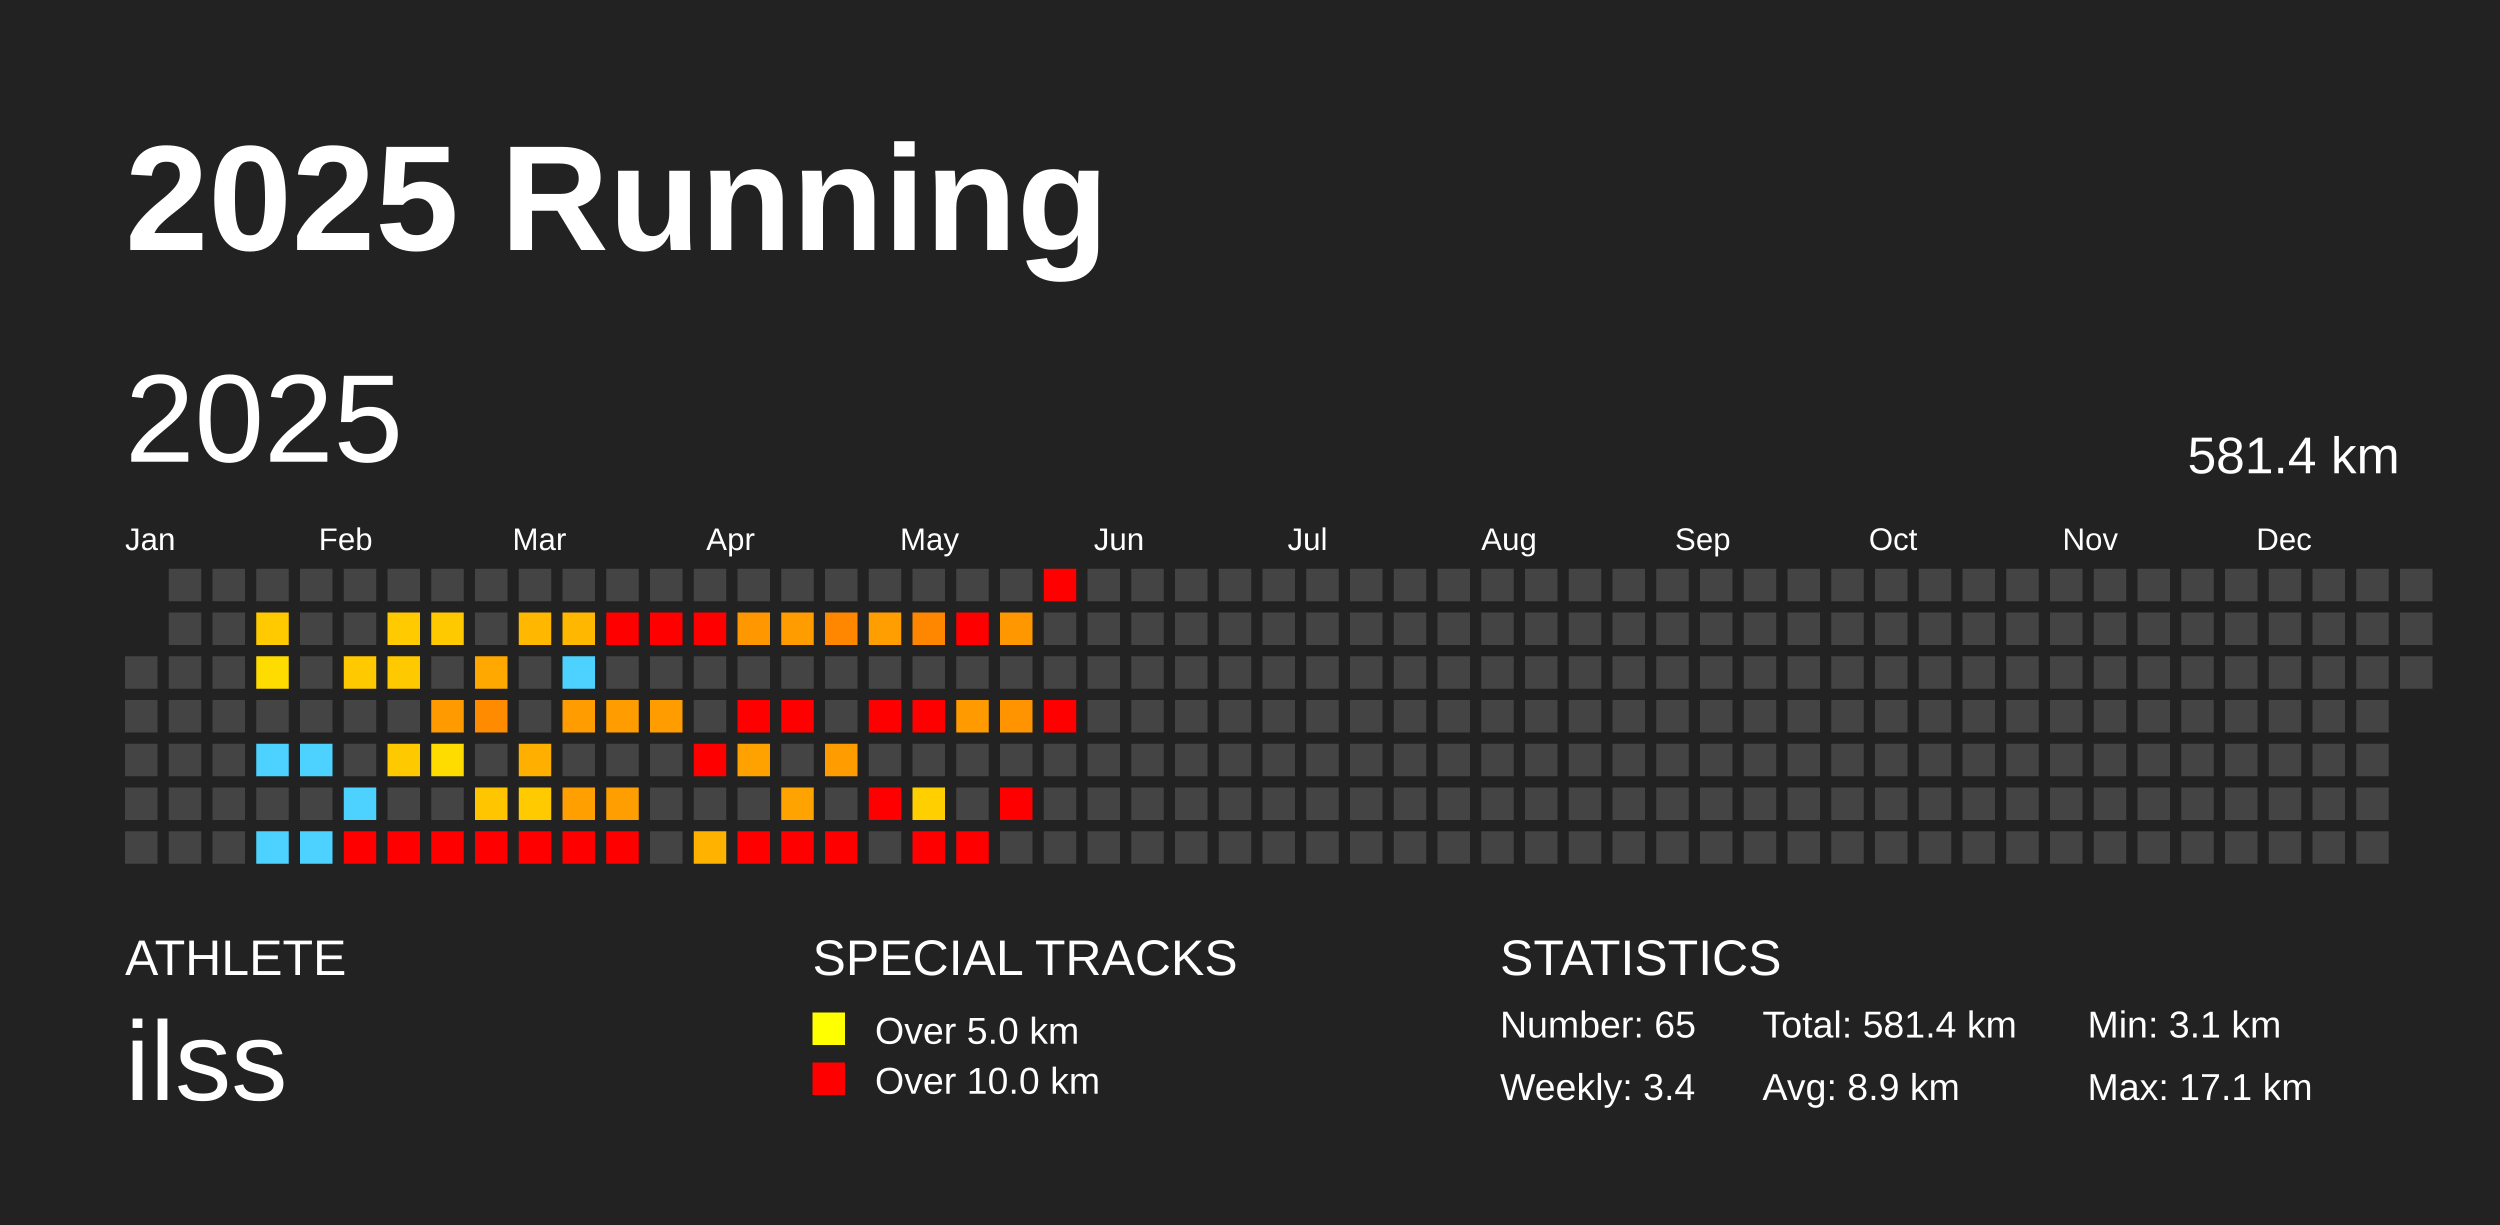
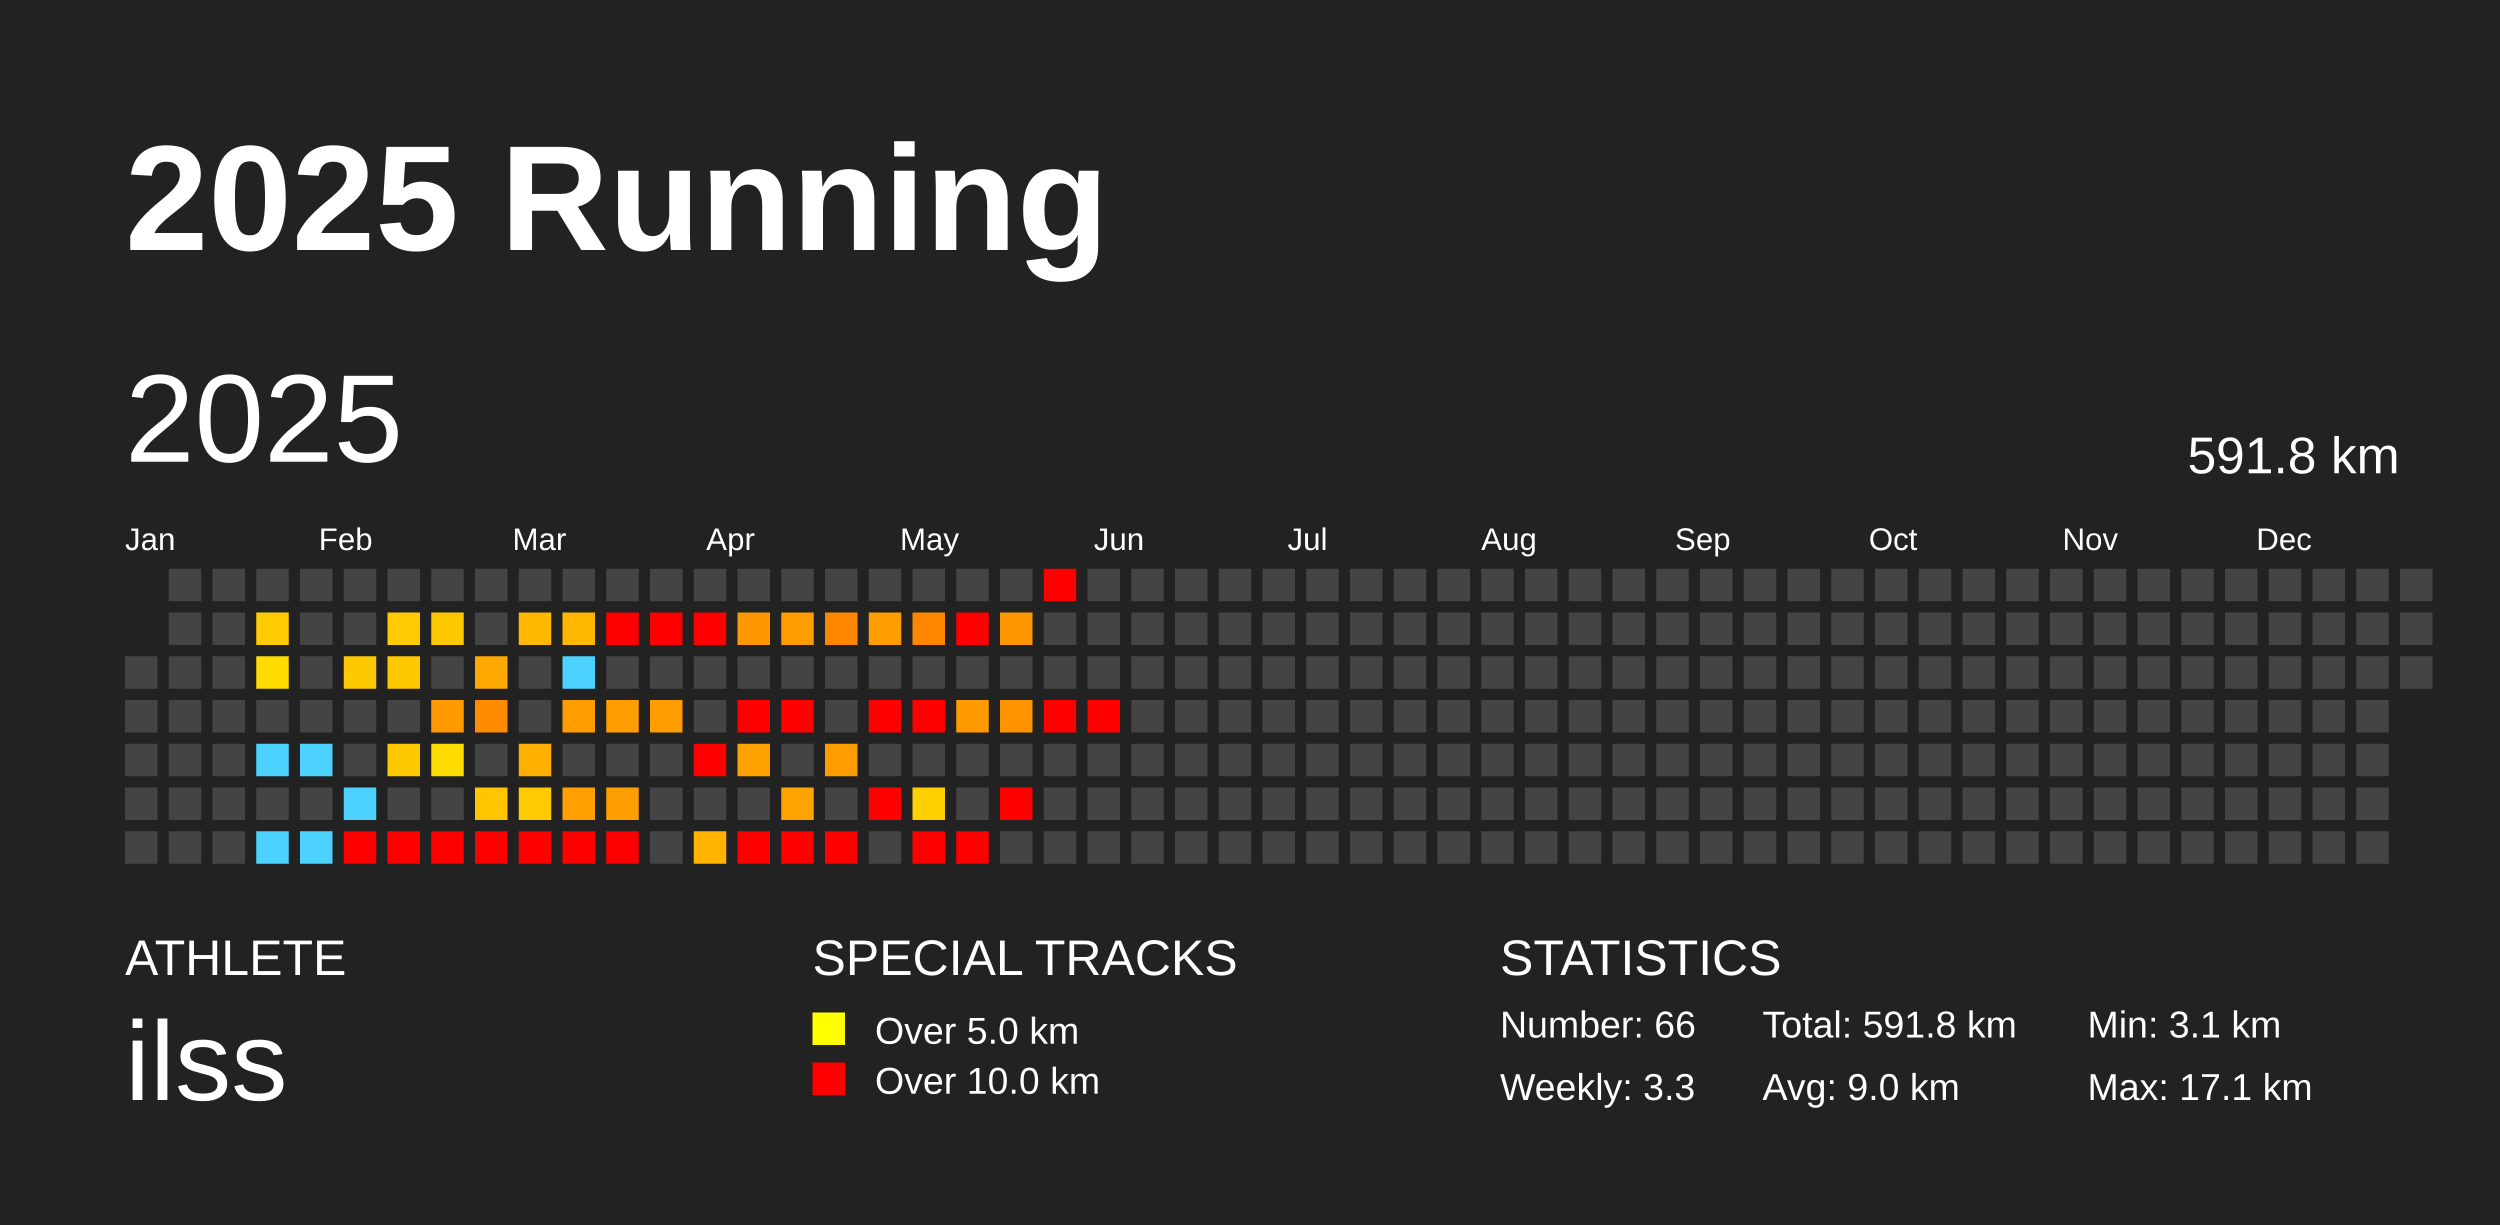
<svg xmlns="http://www.w3.org/2000/svg" baseProfile="full" height="98mm" version="1.1" viewBox="0,0,200,98" width="200mm">
  <defs />
  <rect fill="#222222" height="98" width="200" x="0" y="0" />
  <text fill="#FFFFFF" style="font-size:12px; font-family:Arial; font-weight:bold;" x="10" y="20">2025 Running</text>
  <text fill="#FFFFFF" style="font-size:4px; font-family:Arial" x="10" y="78">ATHLETE</text>
  <text fill="#FFFFFF" style="font-size:9px; font-family:Arial" x="10" y="88">ilss</text>
  <text fill="#FFFFFF" style="font-size:4px; font-family:Arial" x="65" y="78">SPECIAL TRACKS</text>
  <rect fill="yellow" height="2.6" width="2.6" x="65" y="81" />
  <text fill="#FFFFFF" style="font-size:3px; font-family:Arial" x="70" y="83.5">Over 5.0 km</text>
  <rect fill="red" height="2.6" width="2.6" x="65" y="85" />
  <text fill="#FFFFFF" style="font-size:3px; font-family:Arial" x="70" y="87.5">Over 10.0 km</text>
  <text fill="#FFFFFF" style="font-size:4px; font-family:Arial" x="120" y="78">STATISTICS</text>
-   <text fill="#FFFFFF" style="font-size:3px; font-family:Arial" x="120" y="83">Number: 65</text>
-   <text fill="#FFFFFF" style="font-size:3px; font-family:Arial" x="120" y="88">Weekly: 3.4</text>
-   <text fill="#FFFFFF" style="font-size:3px; font-family:Arial" x="141" y="83">Total: 581.4 km</text>
-   <text fill="#FFFFFF" style="font-size:3px; font-family:Arial" x="141" y="88">Avg: 8.9 km</text>
+   <text fill="#FFFFFF" style="font-size:3px; font-family:Arial" x="120" y="83">Number: 66</text>
+   <text fill="#FFFFFF" style="font-size:3px; font-family:Arial" x="120" y="88">Weekly: 3.3</text>
+   <text fill="#FFFFFF" style="font-size:3px; font-family:Arial" x="141" y="83">Total: 591.8 km</text>
+   <text fill="#FFFFFF" style="font-size:3px; font-family:Arial" x="141" y="88">Avg: 9.0 km</text>
  <text fill="#FFFFFF" style="font-size:3px; font-family:Arial" x="167" y="83">Min: 3.1 km</text>
  <text fill="#FFFFFF" style="font-size:3px; font-family:Arial" x="167" y="88">Max: 17.1 km</text>
  <text dominant-baseline="hanging" fill="#FFFFFF" style="font-size:10.0px; font-family:Arial;" x="10" y="30">2025</text>
-   <text dominant-baseline="hanging" fill="#FFFFFF" style="font-size:4.125px; font-family:Arial;" x="175" y="35">581.4 km</text>
+   <text dominant-baseline="hanging" fill="#FFFFFF" style="font-size:4.125px; font-family:Arial;" x="175" y="35">591.8 km</text>
  <text fill="#FFFFFF" style="font-size:2.5px; font-family:Arial" x="10.0" y="44">Jan</text>
  <text fill="#FFFFFF" style="font-size:2.5px; font-family:Arial" x="25.5" y="44">Feb</text>
  <text fill="#FFFFFF" style="font-size:2.5px; font-family:Arial" x="41.0" y="44">Mar</text>
  <text fill="#FFFFFF" style="font-size:2.5px; font-family:Arial" x="56.5" y="44">Apr</text>
  <text fill="#FFFFFF" style="font-size:2.5px; font-family:Arial" x="72.0" y="44">May</text>
  <text fill="#FFFFFF" style="font-size:2.5px; font-family:Arial" x="87.5" y="44">Jun</text>
  <text fill="#FFFFFF" style="font-size:2.5px; font-family:Arial" x="103.0" y="44">Jul</text>
  <text fill="#FFFFFF" style="font-size:2.5px; font-family:Arial" x="118.5" y="44">Aug</text>
  <text fill="#FFFFFF" style="font-size:2.5px; font-family:Arial" x="134.0" y="44">Sep</text>
  <text fill="#FFFFFF" style="font-size:2.5px; font-family:Arial" x="149.5" y="44">Oct</text>
  <text fill="#FFFFFF" style="font-size:2.5px; font-family:Arial" x="165.0" y="44">Nov</text>
  <text fill="#FFFFFF" style="font-size:2.5px; font-family:Arial" x="180.5" y="44">Dec</text>
  <rect fill="#444444" height="2.6" width="2.6" x="10.0" y="52.5" />
  <rect fill="#444444" height="2.6" width="2.6" x="10.0" y="56.0" />
  <rect fill="#444444" height="2.6" width="2.6" x="10.0" y="59.5" />
  <rect fill="#444444" height="2.6" width="2.6" x="10.0" y="63.0" />
  <rect fill="#444444" height="2.6" width="2.6" x="10.0" y="66.5" />
  <rect fill="#444444" height="2.6" width="2.6" x="13.5" y="45.5" />
  <rect fill="#444444" height="2.6" width="2.6" x="13.5" y="49.0" />
  <rect fill="#444444" height="2.6" width="2.6" x="13.5" y="52.5" />
  <rect fill="#444444" height="2.6" width="2.6" x="13.5" y="56.0" />
  <rect fill="#444444" height="2.6" width="2.6" x="13.5" y="59.5" />
  <rect fill="#444444" height="2.6" width="2.6" x="13.5" y="63.0" />
  <rect fill="#444444" height="2.6" width="2.6" x="13.5" y="66.5" />
  <rect fill="#444444" height="2.6" width="2.6" x="17.0" y="45.5" />
  <rect fill="#444444" height="2.6" width="2.6" x="17.0" y="49.0" />
  <rect fill="#444444" height="2.6" width="2.6" x="17.0" y="52.5" />
  <rect fill="#444444" height="2.6" width="2.6" x="17.0" y="56.0" />
  <rect fill="#444444" height="2.6" width="2.6" x="17.0" y="59.5" />
  <rect fill="#444444" height="2.6" width="2.6" x="17.0" y="63.0" />
  <rect fill="#444444" height="2.6" width="2.6" x="17.0" y="66.5" />
  <rect fill="#444444" height="2.6" width="2.6" x="20.5" y="45.5" />
  <rect fill="#ffca00" height="2.6" width="2.6" x="20.5" y="49.0" />
  <rect fill="#ffdc00" height="2.6" width="2.6" x="20.5" y="52.5" />
  <rect fill="#444444" height="2.6" width="2.6" x="20.5" y="56.0" />
  <rect fill="#4dd2ff" height="2.6" width="2.6" x="20.5" y="59.5" />
  <rect fill="#444444" height="2.6" width="2.6" x="20.5" y="63.0" />
  <rect fill="#4dd2ff" height="2.6" width="2.6" x="20.5" y="66.5" />
  <rect fill="#444444" height="2.6" width="2.6" x="24.0" y="45.5" />
  <rect fill="#444444" height="2.6" width="2.6" x="24.0" y="49.0" />
  <rect fill="#444444" height="2.6" width="2.6" x="24.0" y="52.5" />
  <rect fill="#444444" height="2.6" width="2.6" x="24.0" y="56.0" />
  <rect fill="#4dd2ff" height="2.6" width="2.6" x="24.0" y="59.5" />
  <rect fill="#444444" height="2.6" width="2.6" x="24.0" y="63.0" />
  <rect fill="#4dd2ff" height="2.6" width="2.6" x="24.0" y="66.5" />
  <rect fill="#444444" height="2.6" width="2.6" x="27.5" y="45.5" />
  <rect fill="#444444" height="2.6" width="2.6" x="27.5" y="49.0" />
  <rect fill="#ffc900" height="2.6" width="2.6" x="27.5" y="52.5" />
  <rect fill="#444444" height="2.6" width="2.6" x="27.5" y="56.0" />
  <rect fill="#444444" height="2.6" width="2.6" x="27.5" y="59.5" />
  <rect fill="#4dd2ff" height="2.6" width="2.6" x="27.5" y="63.0" />
  <rect fill="red" height="2.6" width="2.6" x="27.5" y="66.5" />
  <rect fill="#444444" height="2.6" width="2.6" x="31.0" y="45.5" />
  <rect fill="#ffca00" height="2.6" width="2.6" x="31.0" y="49.0" />
  <rect fill="#ffc900" height="2.6" width="2.6" x="31.0" y="52.5" />
  <rect fill="#444444" height="2.6" width="2.6" x="31.0" y="56.0" />
  <rect fill="#ffc900" height="2.6" width="2.6" x="31.0" y="59.5" />
  <rect fill="#444444" height="2.6" width="2.6" x="31.0" y="63.0" />
  <rect fill="red" height="2.6" width="2.6" x="31.0" y="66.5" />
  <rect fill="#444444" height="2.6" width="2.6" x="34.5" y="45.5" />
  <rect fill="#ffc900" height="2.6" width="2.6" x="34.5" y="49.0" />
  <rect fill="#444444" height="2.6" width="2.6" x="34.5" y="52.5" />
  <rect fill="#ff9b00" height="2.6" width="2.6" x="34.5" y="56.0" />
  <rect fill="#ffdc00" height="2.6" width="2.6" x="34.5" y="59.5" />
  <rect fill="#444444" height="2.6" width="2.6" x="34.5" y="63.0" />
  <rect fill="red" height="2.6" width="2.6" x="34.5" y="66.5" />
  <rect fill="#444444" height="2.6" width="2.6" x="38.0" y="45.5" />
  <rect fill="#444444" height="2.6" width="2.6" x="38.0" y="49.0" />
  <rect fill="#ffa900" height="2.6" width="2.6" x="38.0" y="52.5" />
  <rect fill="#ff8c00" height="2.6" width="2.6" x="38.0" y="56.0" />
  <rect fill="#444444" height="2.6" width="2.6" x="38.0" y="59.5" />
  <rect fill="#ffc600" height="2.6" width="2.6" x="38.0" y="63.0" />
  <rect fill="red" height="2.6" width="2.6" x="38.0" y="66.5" />
  <rect fill="#444444" height="2.6" width="2.6" x="41.5" y="45.5" />
  <rect fill="#ffb700" height="2.6" width="2.6" x="41.5" y="49.0" />
  <rect fill="#444444" height="2.6" width="2.6" x="41.5" y="52.5" />
  <rect fill="#444444" height="2.6" width="2.6" x="41.5" y="56.0" />
  <rect fill="#ffaf00" height="2.6" width="2.6" x="41.5" y="59.5" />
  <rect fill="#ffca00" height="2.6" width="2.6" x="41.5" y="63.0" />
  <rect fill="red" height="2.6" width="2.6" x="41.5" y="66.5" />
  <rect fill="#444444" height="2.6" width="2.6" x="45.0" y="45.5" />
  <rect fill="#ffb700" height="2.6" width="2.6" x="45.0" y="49.0" />
  <rect fill="#4dd2ff" height="2.6" width="2.6" x="45.0" y="52.5" />
  <rect fill="#ff9d00" height="2.6" width="2.6" x="45.0" y="56.0" />
  <rect fill="#444444" height="2.6" width="2.6" x="45.0" y="59.5" />
  <rect fill="#ff9f00" height="2.6" width="2.6" x="45.0" y="63.0" />
  <rect fill="red" height="2.6" width="2.6" x="45.0" y="66.5" />
  <rect fill="#444444" height="2.6" width="2.6" x="48.5" y="45.5" />
  <rect fill="red" height="2.6" width="2.6" x="48.5" y="49.0" />
  <rect fill="#444444" height="2.6" width="2.6" x="48.5" y="52.5" />
  <rect fill="#ff9c00" height="2.6" width="2.6" x="48.5" y="56.0" />
  <rect fill="#444444" height="2.6" width="2.6" x="48.5" y="59.5" />
  <rect fill="#ff9e00" height="2.6" width="2.6" x="48.5" y="63.0" />
  <rect fill="red" height="2.6" width="2.6" x="48.5" y="66.5" />
  <rect fill="#444444" height="2.6" width="2.6" x="52.0" y="45.5" />
  <rect fill="red" height="2.6" width="2.6" x="52.0" y="49.0" />
  <rect fill="#444444" height="2.6" width="2.6" x="52.0" y="52.5" />
  <rect fill="#ff9c00" height="2.6" width="2.6" x="52.0" y="56.0" />
  <rect fill="#444444" height="2.6" width="2.6" x="52.0" y="59.5" />
  <rect fill="#444444" height="2.6" width="2.6" x="52.0" y="63.0" />
  <rect fill="#444444" height="2.6" width="2.6" x="52.0" y="66.5" />
  <rect fill="#444444" height="2.6" width="2.6" x="55.5" y="45.5" />
  <rect fill="red" height="2.6" width="2.6" x="55.5" y="49.0" />
  <rect fill="#444444" height="2.6" width="2.6" x="55.5" y="52.5" />
  <rect fill="#444444" height="2.6" width="2.6" x="55.5" y="56.0" />
  <rect fill="red" height="2.6" width="2.6" x="55.5" y="59.5" />
  <rect fill="#444444" height="2.6" width="2.6" x="55.5" y="63.0" />
  <rect fill="#ffb200" height="2.6" width="2.6" x="55.5" y="66.5" />
  <rect fill="#444444" height="2.6" width="2.6" x="59.0" y="45.5" />
  <rect fill="#ff9800" height="2.6" width="2.6" x="59.0" y="49.0" />
  <rect fill="#444444" height="2.6" width="2.6" x="59.0" y="52.5" />
  <rect fill="red" height="2.6" width="2.6" x="59.0" y="56.0" />
  <rect fill="#ffa200" height="2.6" width="2.6" x="59.0" y="59.5" />
  <rect fill="#444444" height="2.6" width="2.6" x="59.0" y="63.0" />
  <rect fill="red" height="2.6" width="2.6" x="59.0" y="66.5" />
  <rect fill="#444444" height="2.6" width="2.6" x="62.5" y="45.5" />
  <rect fill="#ff9c00" height="2.6" width="2.6" x="62.5" y="49.0" />
  <rect fill="#444444" height="2.6" width="2.6" x="62.5" y="52.5" />
  <rect fill="red" height="2.6" width="2.6" x="62.5" y="56.0" />
  <rect fill="#444444" height="2.6" width="2.6" x="62.5" y="59.5" />
  <rect fill="#ffa300" height="2.6" width="2.6" x="62.5" y="63.0" />
  <rect fill="red" height="2.6" width="2.6" x="62.5" y="66.5" />
  <rect fill="#444444" height="2.6" width="2.6" x="66.0" y="45.5" />
  <rect fill="#ff8700" height="2.6" width="2.6" x="66.0" y="49.0" />
  <rect fill="#444444" height="2.6" width="2.6" x="66.0" y="52.5" />
  <rect fill="#444444" height="2.6" width="2.6" x="66.0" y="56.0" />
  <rect fill="#ff9c00" height="2.6" width="2.6" x="66.0" y="59.5" />
  <rect fill="#444444" height="2.6" width="2.6" x="66.0" y="63.0" />
  <rect fill="red" height="2.6" width="2.6" x="66.0" y="66.5" />
  <rect fill="#444444" height="2.6" width="2.6" x="69.5" y="45.5" />
  <rect fill="#ff9e00" height="2.6" width="2.6" x="69.5" y="49.0" />
  <rect fill="#444444" height="2.6" width="2.6" x="69.5" y="52.5" />
  <rect fill="red" height="2.6" width="2.6" x="69.5" y="56.0" />
  <rect fill="#444444" height="2.6" width="2.6" x="69.5" y="59.5" />
  <rect fill="red" height="2.6" width="2.6" x="69.5" y="63.0" />
  <rect fill="#444444" height="2.6" width="2.6" x="69.5" y="66.5" />
  <rect fill="#444444" height="2.6" width="2.6" x="73.0" y="45.5" />
  <rect fill="#ff8700" height="2.6" width="2.6" x="73.0" y="49.0" />
  <rect fill="#444444" height="2.6" width="2.6" x="73.0" y="52.5" />
  <rect fill="red" height="2.6" width="2.6" x="73.0" y="56.0" />
  <rect fill="#444444" height="2.6" width="2.6" x="73.0" y="59.5" />
  <rect fill="#ffcf00" height="2.6" width="2.6" x="73.0" y="63.0" />
  <rect fill="red" height="2.6" width="2.6" x="73.0" y="66.5" />
  <rect fill="#444444" height="2.6" width="2.6" x="76.5" y="45.5" />
  <rect fill="red" height="2.6" width="2.6" x="76.5" y="49.0" />
  <rect fill="#444444" height="2.6" width="2.6" x="76.5" y="52.5" />
  <rect fill="#ff9b00" height="2.6" width="2.6" x="76.5" y="56.0" />
  <rect fill="#444444" height="2.6" width="2.6" x="76.5" y="59.5" />
  <rect fill="#444444" height="2.6" width="2.6" x="76.5" y="63.0" />
  <rect fill="red" height="2.6" width="2.6" x="76.5" y="66.5" />
  <rect fill="#444444" height="2.6" width="2.6" x="80.0" y="45.5" />
  <rect fill="#ff9800" height="2.6" width="2.6" x="80.0" y="49.0" />
  <rect fill="#444444" height="2.6" width="2.6" x="80.0" y="52.5" />
  <rect fill="#ff9300" height="2.6" width="2.6" x="80.0" y="56.0" />
  <rect fill="#444444" height="2.6" width="2.6" x="80.0" y="59.5" />
  <rect fill="red" height="2.6" width="2.6" x="80.0" y="63.0" />
  <rect fill="#444444" height="2.6" width="2.6" x="80.0" y="66.5" />
  <rect fill="red" height="2.6" width="2.6" x="83.5" y="45.5" />
  <rect fill="#444444" height="2.6" width="2.6" x="83.5" y="49.0" />
  <rect fill="#444444" height="2.6" width="2.6" x="83.5" y="52.5" />
  <rect fill="red" height="2.6" width="2.6" x="83.5" y="56.0" />
  <rect fill="#444444" height="2.6" width="2.6" x="83.5" y="59.5" />
  <rect fill="#444444" height="2.6" width="2.6" x="83.5" y="63.0" />
  <rect fill="#444444" height="2.6" width="2.6" x="83.5" y="66.5" />
  <rect fill="#444444" height="2.6" width="2.6" x="87.0" y="45.5" />
  <rect fill="#444444" height="2.6" width="2.6" x="87.0" y="49.0" />
  <rect fill="#444444" height="2.6" width="2.6" x="87.0" y="52.5" />
-   <rect fill="#444444" height="2.6" width="2.6" x="87.0" y="56.0" />
+   <rect fill="red" height="2.6" width="2.6" x="87.0" y="56.0" />
  <rect fill="#444444" height="2.6" width="2.6" x="87.0" y="59.5" />
  <rect fill="#444444" height="2.6" width="2.6" x="87.0" y="63.0" />
  <rect fill="#444444" height="2.6" width="2.6" x="87.0" y="66.5" />
  <rect fill="#444444" height="2.6" width="2.6" x="90.5" y="45.5" />
  <rect fill="#444444" height="2.6" width="2.6" x="90.5" y="49.0" />
  <rect fill="#444444" height="2.6" width="2.6" x="90.5" y="52.5" />
  <rect fill="#444444" height="2.6" width="2.6" x="90.5" y="56.0" />
  <rect fill="#444444" height="2.6" width="2.6" x="90.5" y="59.5" />
  <rect fill="#444444" height="2.6" width="2.6" x="90.5" y="63.0" />
  <rect fill="#444444" height="2.6" width="2.6" x="90.5" y="66.5" />
  <rect fill="#444444" height="2.6" width="2.6" x="94.0" y="45.5" />
  <rect fill="#444444" height="2.6" width="2.6" x="94.0" y="49.0" />
  <rect fill="#444444" height="2.6" width="2.6" x="94.0" y="52.5" />
  <rect fill="#444444" height="2.6" width="2.6" x="94.0" y="56.0" />
  <rect fill="#444444" height="2.6" width="2.6" x="94.0" y="59.5" />
  <rect fill="#444444" height="2.6" width="2.6" x="94.0" y="63.0" />
  <rect fill="#444444" height="2.6" width="2.6" x="94.0" y="66.5" />
  <rect fill="#444444" height="2.6" width="2.6" x="97.5" y="45.5" />
  <rect fill="#444444" height="2.6" width="2.6" x="97.5" y="49.0" />
  <rect fill="#444444" height="2.6" width="2.6" x="97.5" y="52.5" />
  <rect fill="#444444" height="2.6" width="2.6" x="97.5" y="56.0" />
  <rect fill="#444444" height="2.6" width="2.6" x="97.5" y="59.5" />
  <rect fill="#444444" height="2.6" width="2.6" x="97.5" y="63.0" />
  <rect fill="#444444" height="2.6" width="2.6" x="97.5" y="66.5" />
  <rect fill="#444444" height="2.6" width="2.6" x="101.0" y="45.5" />
  <rect fill="#444444" height="2.6" width="2.6" x="101.0" y="49.0" />
  <rect fill="#444444" height="2.6" width="2.6" x="101.0" y="52.5" />
  <rect fill="#444444" height="2.6" width="2.6" x="101.0" y="56.0" />
  <rect fill="#444444" height="2.6" width="2.6" x="101.0" y="59.5" />
  <rect fill="#444444" height="2.6" width="2.6" x="101.0" y="63.0" />
  <rect fill="#444444" height="2.6" width="2.6" x="101.0" y="66.5" />
  <rect fill="#444444" height="2.6" width="2.6" x="104.5" y="45.5" />
  <rect fill="#444444" height="2.6" width="2.6" x="104.5" y="49.0" />
  <rect fill="#444444" height="2.6" width="2.6" x="104.5" y="52.5" />
  <rect fill="#444444" height="2.6" width="2.6" x="104.5" y="56.0" />
  <rect fill="#444444" height="2.6" width="2.6" x="104.5" y="59.5" />
  <rect fill="#444444" height="2.6" width="2.6" x="104.5" y="63.0" />
  <rect fill="#444444" height="2.6" width="2.6" x="104.5" y="66.5" />
  <rect fill="#444444" height="2.6" width="2.6" x="108.0" y="45.5" />
  <rect fill="#444444" height="2.6" width="2.6" x="108.0" y="49.0" />
  <rect fill="#444444" height="2.6" width="2.6" x="108.0" y="52.5" />
  <rect fill="#444444" height="2.6" width="2.6" x="108.0" y="56.0" />
  <rect fill="#444444" height="2.6" width="2.6" x="108.0" y="59.5" />
  <rect fill="#444444" height="2.6" width="2.6" x="108.0" y="63.0" />
  <rect fill="#444444" height="2.6" width="2.6" x="108.0" y="66.5" />
  <rect fill="#444444" height="2.6" width="2.6" x="111.5" y="45.5" />
  <rect fill="#444444" height="2.6" width="2.6" x="111.5" y="49.0" />
  <rect fill="#444444" height="2.6" width="2.6" x="111.5" y="52.5" />
  <rect fill="#444444" height="2.6" width="2.6" x="111.5" y="56.0" />
  <rect fill="#444444" height="2.6" width="2.6" x="111.5" y="59.5" />
  <rect fill="#444444" height="2.6" width="2.6" x="111.5" y="63.0" />
  <rect fill="#444444" height="2.6" width="2.6" x="111.5" y="66.5" />
  <rect fill="#444444" height="2.6" width="2.6" x="115.0" y="45.5" />
  <rect fill="#444444" height="2.6" width="2.6" x="115.0" y="49.0" />
  <rect fill="#444444" height="2.6" width="2.6" x="115.0" y="52.5" />
  <rect fill="#444444" height="2.6" width="2.6" x="115.0" y="56.0" />
  <rect fill="#444444" height="2.6" width="2.6" x="115.0" y="59.5" />
  <rect fill="#444444" height="2.6" width="2.6" x="115.0" y="63.0" />
  <rect fill="#444444" height="2.6" width="2.6" x="115.0" y="66.5" />
  <rect fill="#444444" height="2.6" width="2.6" x="118.5" y="45.5" />
  <rect fill="#444444" height="2.6" width="2.6" x="118.5" y="49.0" />
  <rect fill="#444444" height="2.6" width="2.6" x="118.5" y="52.5" />
  <rect fill="#444444" height="2.6" width="2.6" x="118.5" y="56.0" />
  <rect fill="#444444" height="2.6" width="2.6" x="118.5" y="59.5" />
  <rect fill="#444444" height="2.6" width="2.6" x="118.5" y="63.0" />
  <rect fill="#444444" height="2.6" width="2.6" x="118.5" y="66.5" />
  <rect fill="#444444" height="2.6" width="2.6" x="122.0" y="45.5" />
  <rect fill="#444444" height="2.6" width="2.6" x="122.0" y="49.0" />
  <rect fill="#444444" height="2.6" width="2.6" x="122.0" y="52.5" />
  <rect fill="#444444" height="2.6" width="2.6" x="122.0" y="56.0" />
  <rect fill="#444444" height="2.6" width="2.6" x="122.0" y="59.5" />
  <rect fill="#444444" height="2.6" width="2.6" x="122.0" y="63.0" />
  <rect fill="#444444" height="2.6" width="2.6" x="122.0" y="66.5" />
  <rect fill="#444444" height="2.6" width="2.6" x="125.5" y="45.5" />
  <rect fill="#444444" height="2.6" width="2.6" x="125.5" y="49.0" />
  <rect fill="#444444" height="2.6" width="2.6" x="125.5" y="52.5" />
  <rect fill="#444444" height="2.6" width="2.6" x="125.5" y="56.0" />
  <rect fill="#444444" height="2.6" width="2.6" x="125.5" y="59.5" />
  <rect fill="#444444" height="2.6" width="2.6" x="125.5" y="63.0" />
  <rect fill="#444444" height="2.6" width="2.6" x="125.5" y="66.5" />
  <rect fill="#444444" height="2.6" width="2.6" x="129.0" y="45.5" />
  <rect fill="#444444" height="2.6" width="2.6" x="129.0" y="49.0" />
  <rect fill="#444444" height="2.6" width="2.6" x="129.0" y="52.5" />
  <rect fill="#444444" height="2.6" width="2.6" x="129.0" y="56.0" />
  <rect fill="#444444" height="2.6" width="2.6" x="129.0" y="59.5" />
  <rect fill="#444444" height="2.6" width="2.6" x="129.0" y="63.0" />
  <rect fill="#444444" height="2.6" width="2.6" x="129.0" y="66.5" />
  <rect fill="#444444" height="2.6" width="2.6" x="132.5" y="45.5" />
  <rect fill="#444444" height="2.6" width="2.6" x="132.5" y="49.0" />
  <rect fill="#444444" height="2.6" width="2.6" x="132.5" y="52.5" />
  <rect fill="#444444" height="2.6" width="2.6" x="132.5" y="56.0" />
  <rect fill="#444444" height="2.6" width="2.6" x="132.5" y="59.5" />
  <rect fill="#444444" height="2.6" width="2.6" x="132.5" y="63.0" />
  <rect fill="#444444" height="2.6" width="2.6" x="132.5" y="66.5" />
  <rect fill="#444444" height="2.6" width="2.6" x="136.0" y="45.5" />
  <rect fill="#444444" height="2.6" width="2.6" x="136.0" y="49.0" />
  <rect fill="#444444" height="2.6" width="2.6" x="136.0" y="52.5" />
  <rect fill="#444444" height="2.6" width="2.6" x="136.0" y="56.0" />
  <rect fill="#444444" height="2.6" width="2.6" x="136.0" y="59.5" />
  <rect fill="#444444" height="2.6" width="2.6" x="136.0" y="63.0" />
  <rect fill="#444444" height="2.6" width="2.6" x="136.0" y="66.5" />
  <rect fill="#444444" height="2.6" width="2.6" x="139.5" y="45.5" />
  <rect fill="#444444" height="2.6" width="2.6" x="139.5" y="49.0" />
  <rect fill="#444444" height="2.6" width="2.6" x="139.5" y="52.5" />
  <rect fill="#444444" height="2.6" width="2.6" x="139.5" y="56.0" />
  <rect fill="#444444" height="2.6" width="2.6" x="139.5" y="59.5" />
  <rect fill="#444444" height="2.6" width="2.6" x="139.5" y="63.0" />
  <rect fill="#444444" height="2.6" width="2.6" x="139.5" y="66.5" />
  <rect fill="#444444" height="2.6" width="2.6" x="143.0" y="45.5" />
  <rect fill="#444444" height="2.6" width="2.6" x="143.0" y="49.0" />
  <rect fill="#444444" height="2.6" width="2.6" x="143.0" y="52.5" />
  <rect fill="#444444" height="2.6" width="2.6" x="143.0" y="56.0" />
  <rect fill="#444444" height="2.6" width="2.6" x="143.0" y="59.5" />
  <rect fill="#444444" height="2.6" width="2.6" x="143.0" y="63.0" />
  <rect fill="#444444" height="2.6" width="2.6" x="143.0" y="66.5" />
  <rect fill="#444444" height="2.6" width="2.6" x="146.5" y="45.5" />
  <rect fill="#444444" height="2.6" width="2.6" x="146.5" y="49.0" />
  <rect fill="#444444" height="2.6" width="2.6" x="146.5" y="52.5" />
  <rect fill="#444444" height="2.6" width="2.6" x="146.5" y="56.0" />
  <rect fill="#444444" height="2.6" width="2.6" x="146.5" y="59.5" />
  <rect fill="#444444" height="2.6" width="2.6" x="146.5" y="63.0" />
  <rect fill="#444444" height="2.6" width="2.6" x="146.5" y="66.5" />
  <rect fill="#444444" height="2.6" width="2.6" x="150.0" y="45.5" />
  <rect fill="#444444" height="2.6" width="2.6" x="150.0" y="49.0" />
  <rect fill="#444444" height="2.6" width="2.6" x="150.0" y="52.5" />
  <rect fill="#444444" height="2.6" width="2.6" x="150.0" y="56.0" />
  <rect fill="#444444" height="2.6" width="2.6" x="150.0" y="59.5" />
  <rect fill="#444444" height="2.6" width="2.6" x="150.0" y="63.0" />
  <rect fill="#444444" height="2.6" width="2.6" x="150.0" y="66.5" />
  <rect fill="#444444" height="2.6" width="2.6" x="153.5" y="45.5" />
  <rect fill="#444444" height="2.6" width="2.6" x="153.5" y="49.0" />
  <rect fill="#444444" height="2.6" width="2.6" x="153.5" y="52.5" />
  <rect fill="#444444" height="2.6" width="2.6" x="153.5" y="56.0" />
  <rect fill="#444444" height="2.6" width="2.6" x="153.5" y="59.5" />
  <rect fill="#444444" height="2.6" width="2.6" x="153.5" y="63.0" />
  <rect fill="#444444" height="2.6" width="2.6" x="153.5" y="66.5" />
  <rect fill="#444444" height="2.6" width="2.6" x="157.0" y="45.5" />
  <rect fill="#444444" height="2.6" width="2.6" x="157.0" y="49.0" />
  <rect fill="#444444" height="2.6" width="2.6" x="157.0" y="52.5" />
  <rect fill="#444444" height="2.6" width="2.6" x="157.0" y="56.0" />
  <rect fill="#444444" height="2.6" width="2.6" x="157.0" y="59.5" />
  <rect fill="#444444" height="2.6" width="2.6" x="157.0" y="63.0" />
  <rect fill="#444444" height="2.6" width="2.6" x="157.0" y="66.5" />
  <rect fill="#444444" height="2.6" width="2.6" x="160.5" y="45.5" />
  <rect fill="#444444" height="2.6" width="2.6" x="160.5" y="49.0" />
  <rect fill="#444444" height="2.6" width="2.6" x="160.5" y="52.5" />
  <rect fill="#444444" height="2.6" width="2.6" x="160.5" y="56.0" />
  <rect fill="#444444" height="2.6" width="2.6" x="160.5" y="59.5" />
  <rect fill="#444444" height="2.6" width="2.6" x="160.5" y="63.0" />
  <rect fill="#444444" height="2.6" width="2.6" x="160.5" y="66.5" />
  <rect fill="#444444" height="2.6" width="2.6" x="164.0" y="45.5" />
  <rect fill="#444444" height="2.6" width="2.6" x="164.0" y="49.0" />
  <rect fill="#444444" height="2.6" width="2.6" x="164.0" y="52.5" />
  <rect fill="#444444" height="2.6" width="2.6" x="164.0" y="56.0" />
  <rect fill="#444444" height="2.6" width="2.6" x="164.0" y="59.5" />
  <rect fill="#444444" height="2.6" width="2.6" x="164.0" y="63.0" />
  <rect fill="#444444" height="2.6" width="2.6" x="164.0" y="66.5" />
  <rect fill="#444444" height="2.6" width="2.6" x="167.5" y="45.5" />
  <rect fill="#444444" height="2.6" width="2.6" x="167.5" y="49.0" />
  <rect fill="#444444" height="2.6" width="2.6" x="167.5" y="52.5" />
  <rect fill="#444444" height="2.6" width="2.6" x="167.5" y="56.0" />
  <rect fill="#444444" height="2.6" width="2.6" x="167.5" y="59.5" />
  <rect fill="#444444" height="2.6" width="2.6" x="167.5" y="63.0" />
  <rect fill="#444444" height="2.6" width="2.6" x="167.5" y="66.5" />
  <rect fill="#444444" height="2.6" width="2.6" x="171.0" y="45.5" />
  <rect fill="#444444" height="2.6" width="2.6" x="171.0" y="49.0" />
  <rect fill="#444444" height="2.6" width="2.6" x="171.0" y="52.5" />
  <rect fill="#444444" height="2.6" width="2.6" x="171.0" y="56.0" />
  <rect fill="#444444" height="2.6" width="2.6" x="171.0" y="59.5" />
  <rect fill="#444444" height="2.6" width="2.6" x="171.0" y="63.0" />
  <rect fill="#444444" height="2.6" width="2.6" x="171.0" y="66.5" />
  <rect fill="#444444" height="2.6" width="2.6" x="174.5" y="45.5" />
  <rect fill="#444444" height="2.6" width="2.6" x="174.5" y="49.0" />
  <rect fill="#444444" height="2.6" width="2.6" x="174.5" y="52.5" />
  <rect fill="#444444" height="2.6" width="2.6" x="174.5" y="56.0" />
  <rect fill="#444444" height="2.6" width="2.6" x="174.5" y="59.5" />
  <rect fill="#444444" height="2.6" width="2.6" x="174.5" y="63.0" />
  <rect fill="#444444" height="2.6" width="2.6" x="174.5" y="66.5" />
  <rect fill="#444444" height="2.6" width="2.6" x="178.0" y="45.5" />
  <rect fill="#444444" height="2.6" width="2.6" x="178.0" y="49.0" />
  <rect fill="#444444" height="2.6" width="2.6" x="178.0" y="52.5" />
  <rect fill="#444444" height="2.6" width="2.6" x="178.0" y="56.0" />
  <rect fill="#444444" height="2.6" width="2.6" x="178.0" y="59.5" />
  <rect fill="#444444" height="2.6" width="2.6" x="178.0" y="63.0" />
  <rect fill="#444444" height="2.6" width="2.6" x="178.0" y="66.5" />
  <rect fill="#444444" height="2.6" width="2.6" x="181.5" y="45.5" />
  <rect fill="#444444" height="2.6" width="2.6" x="181.5" y="49.0" />
  <rect fill="#444444" height="2.6" width="2.6" x="181.5" y="52.5" />
  <rect fill="#444444" height="2.6" width="2.6" x="181.5" y="56.0" />
  <rect fill="#444444" height="2.6" width="2.6" x="181.5" y="59.5" />
  <rect fill="#444444" height="2.6" width="2.6" x="181.5" y="63.0" />
  <rect fill="#444444" height="2.6" width="2.6" x="181.5" y="66.5" />
  <rect fill="#444444" height="2.6" width="2.6" x="185.0" y="45.5" />
  <rect fill="#444444" height="2.6" width="2.6" x="185.0" y="49.0" />
  <rect fill="#444444" height="2.6" width="2.6" x="185.0" y="52.5" />
  <rect fill="#444444" height="2.6" width="2.6" x="185.0" y="56.0" />
  <rect fill="#444444" height="2.6" width="2.6" x="185.0" y="59.5" />
  <rect fill="#444444" height="2.6" width="2.6" x="185.0" y="63.0" />
  <rect fill="#444444" height="2.6" width="2.6" x="185.0" y="66.5" />
  <rect fill="#444444" height="2.6" width="2.6" x="188.5" y="45.5" />
  <rect fill="#444444" height="2.6" width="2.6" x="188.5" y="49.0" />
  <rect fill="#444444" height="2.6" width="2.6" x="188.5" y="52.5" />
  <rect fill="#444444" height="2.6" width="2.6" x="188.5" y="56.0" />
  <rect fill="#444444" height="2.6" width="2.6" x="188.5" y="59.5" />
  <rect fill="#444444" height="2.6" width="2.6" x="188.5" y="63.0" />
  <rect fill="#444444" height="2.6" width="2.6" x="188.5" y="66.5" />
  <rect fill="#444444" height="2.6" width="2.6" x="192.0" y="45.5" />
  <rect fill="#444444" height="2.6" width="2.6" x="192.0" y="49.0" />
  <rect fill="#444444" height="2.6" width="2.6" x="192.0" y="52.5" />
</svg>
